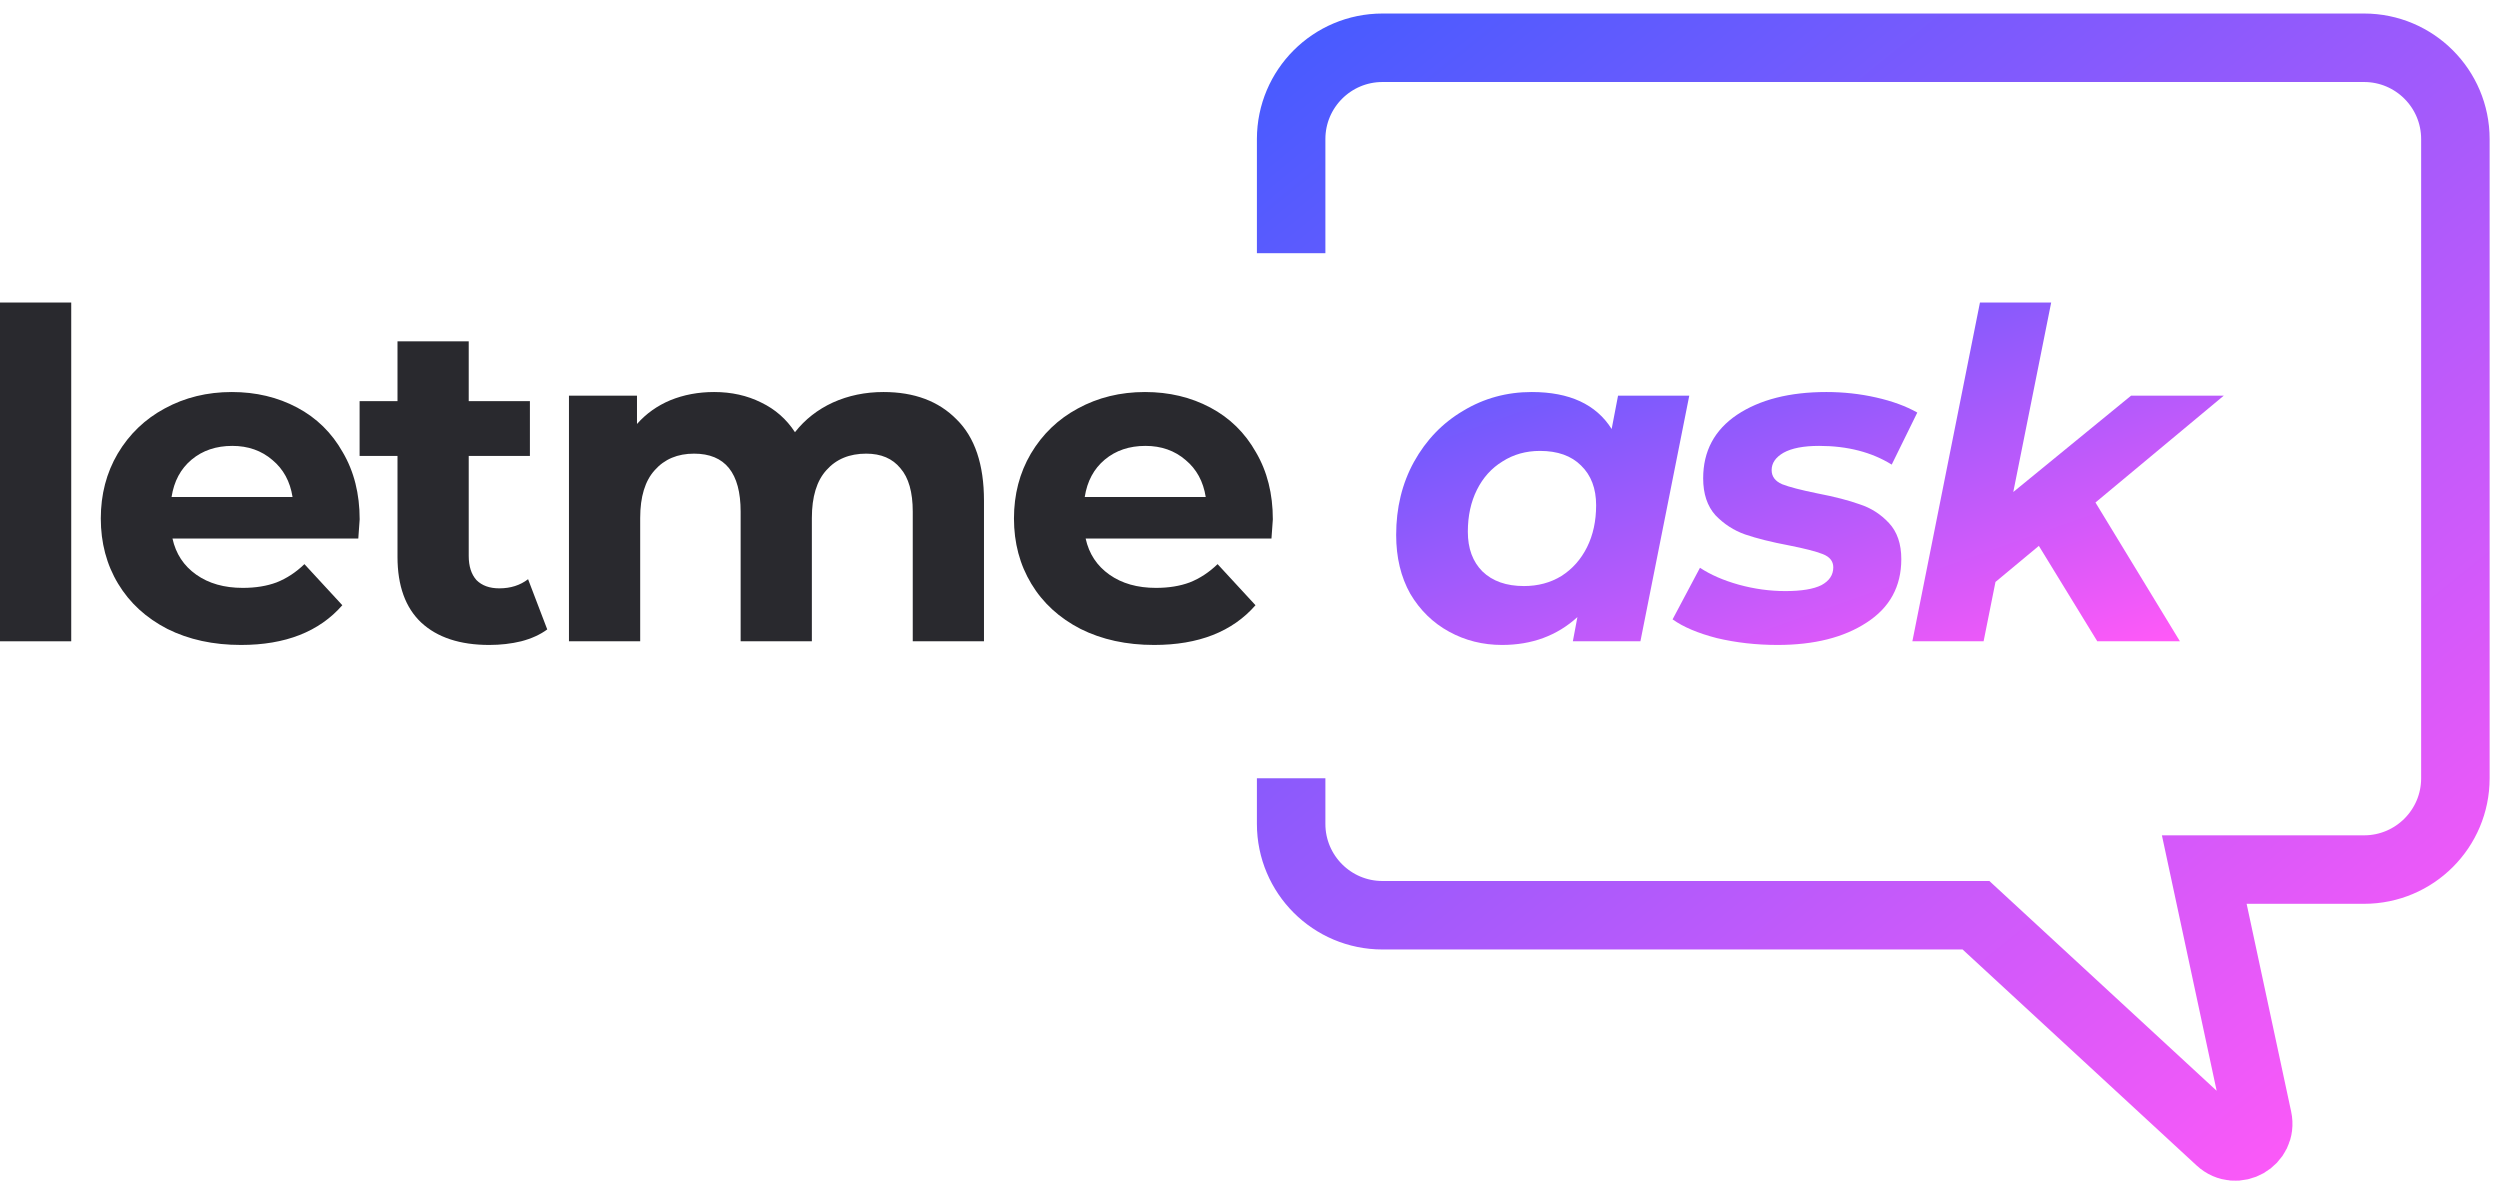
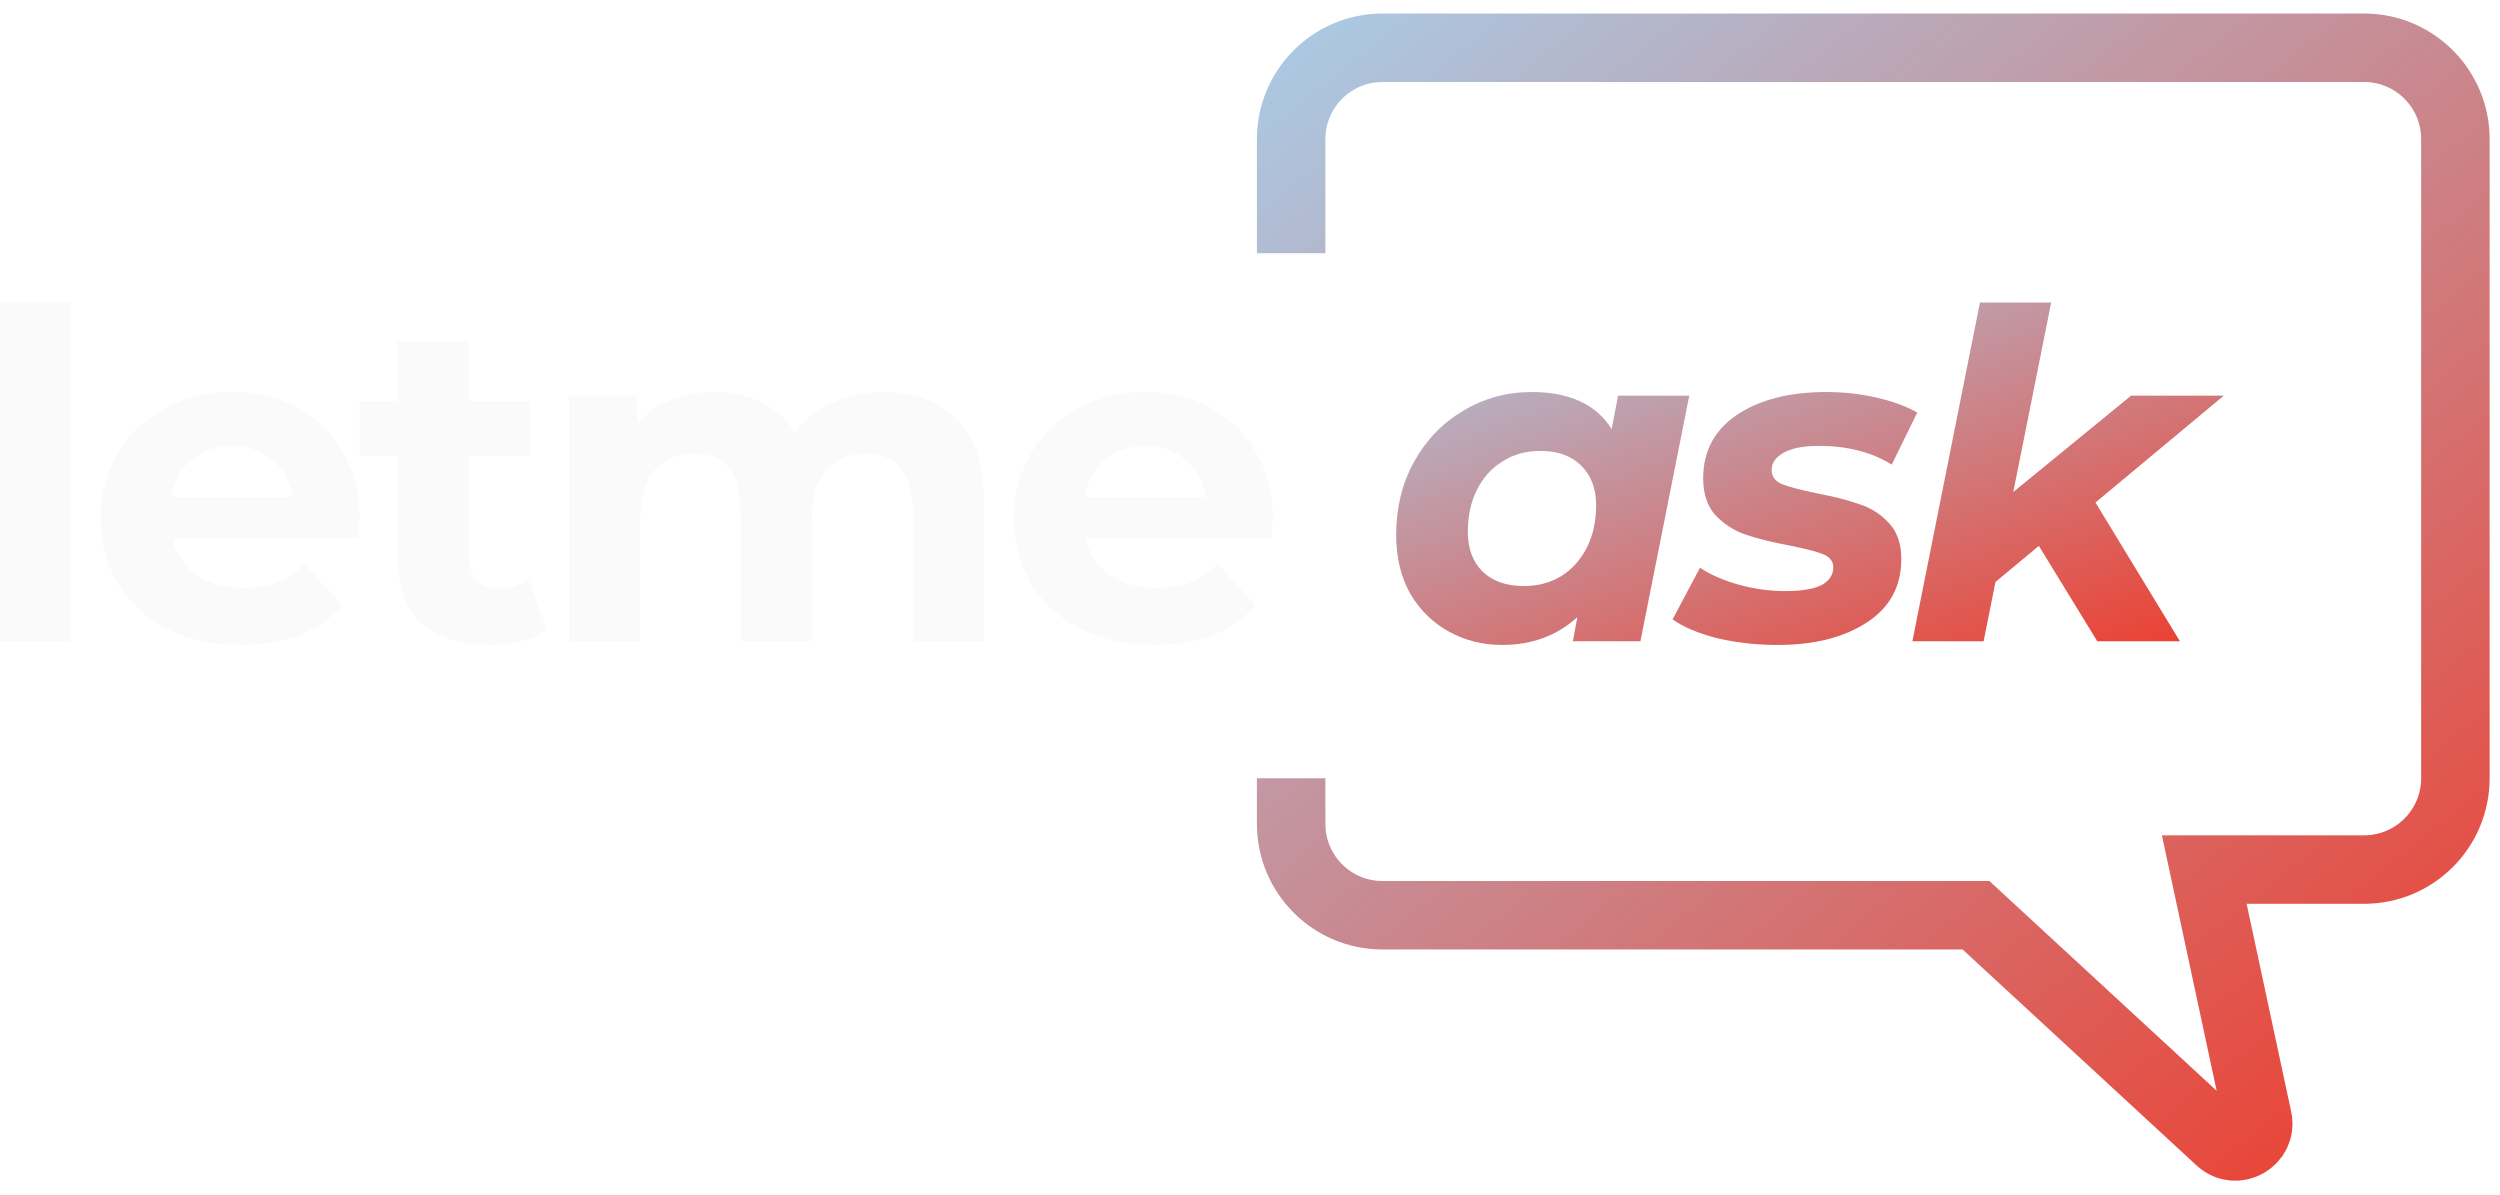
<svg xmlns="http://www.w3.org/2000/svg" width="157" height="75" viewBox="0 0 157 75" fill="none">
-   <path d="M0 18.999H4.473V40.273H0V18.999Z" fill="#29292E" />
-   <path d="M22.587 32.618C22.587 32.675 22.558 33.077 22.501 33.822H10.832C11.042 34.778 11.539 35.533 12.323 36.087C13.106 36.642 14.081 36.919 15.247 36.919C16.05 36.919 16.757 36.804 17.369 36.575C18 36.326 18.583 35.944 19.118 35.428L21.498 38.008C20.045 39.671 17.923 40.503 15.133 40.503C13.393 40.503 11.854 40.168 10.516 39.499C9.178 38.811 8.146 37.865 7.42 36.661C6.693 35.457 6.33 34.09 6.33 32.561C6.33 31.051 6.684 29.694 7.391 28.489C8.117 27.266 9.102 26.32 10.344 25.651C11.606 24.963 13.011 24.619 14.559 24.619C16.069 24.619 17.436 24.944 18.659 25.593C19.883 26.243 20.838 27.18 21.526 28.403C22.234 29.608 22.587 31.012 22.587 32.618ZM14.588 28.002C13.575 28.002 12.724 28.289 12.036 28.862C11.348 29.436 10.927 30.219 10.774 31.213H18.372C18.22 30.238 17.799 29.464 17.111 28.891C16.423 28.298 15.582 28.002 14.588 28.002Z" fill="#29292E" />
-   <path d="M34.367 39.528C33.928 39.853 33.383 40.102 32.733 40.273C32.102 40.426 31.433 40.503 30.726 40.503C28.891 40.503 27.467 40.035 26.454 39.098C25.46 38.161 24.963 36.785 24.963 34.969V28.633H22.583V25.192H24.963V21.436H29.436V25.192H33.278V28.633H29.436V34.912C29.436 35.562 29.598 36.068 29.923 36.431C30.267 36.776 30.745 36.948 31.357 36.948C32.064 36.948 32.666 36.756 33.163 36.374L34.367 39.528Z" fill="#29292E" />
-   <path d="M55.486 24.619C57.417 24.619 58.946 25.192 60.074 26.339C61.221 27.467 61.794 29.168 61.794 31.443V40.273H57.321V32.131C57.321 30.907 57.063 29.999 56.547 29.407C56.05 28.795 55.333 28.489 54.397 28.489C53.345 28.489 52.514 28.833 51.902 29.522C51.291 30.191 50.985 31.194 50.985 32.532V40.273H46.512V32.131C46.512 29.703 45.537 28.489 43.587 28.489C42.555 28.489 41.733 28.833 41.122 29.522C40.51 30.191 40.204 31.194 40.204 32.532V40.273H35.731V24.848H40.003V26.626C40.577 25.976 41.275 25.479 42.096 25.135C42.938 24.791 43.855 24.619 44.849 24.619C45.938 24.619 46.923 24.838 47.802 25.278C48.681 25.699 49.389 26.32 49.924 27.142C50.555 26.339 51.348 25.718 52.304 25.278C53.279 24.838 54.339 24.619 55.486 24.619Z" fill="#29292E" />
-   <path d="M79.934 32.618C79.934 32.675 79.906 33.077 79.848 33.822H68.179C68.389 34.778 68.886 35.533 69.67 36.087C70.454 36.642 71.428 36.919 72.594 36.919C73.397 36.919 74.104 36.804 74.716 36.575C75.347 36.326 75.93 35.944 76.465 35.428L78.845 38.008C77.392 39.671 75.27 40.503 72.48 40.503C70.74 40.503 69.201 40.168 67.864 39.499C66.525 38.811 65.493 37.865 64.767 36.661C64.041 35.457 63.677 34.09 63.677 32.561C63.677 31.051 64.031 29.694 64.738 28.489C65.465 27.266 66.449 26.32 67.692 25.651C68.953 24.963 70.358 24.619 71.906 24.619C73.416 24.619 74.783 24.944 76.006 25.593C77.23 26.243 78.185 27.18 78.874 28.403C79.581 29.608 79.934 31.012 79.934 32.618ZM71.935 28.002C70.922 28.002 70.071 28.289 69.383 28.862C68.695 29.436 68.275 30.219 68.121 31.213H75.72C75.567 30.238 75.146 29.464 74.458 28.891C73.77 28.298 72.929 28.002 71.935 28.002Z" fill="#29292E" />
+   <path d="M0 18.999H4.473V40.273H0V18.999Z" fill="#fafafa" />
+   <path d="M22.587 32.618C22.587 32.675 22.558 33.077 22.501 33.822H10.832C11.042 34.778 11.539 35.533 12.323 36.087C13.106 36.642 14.081 36.919 15.247 36.919C16.05 36.919 16.757 36.804 17.369 36.575C18 36.326 18.583 35.944 19.118 35.428L21.498 38.008C20.045 39.671 17.923 40.503 15.133 40.503C13.393 40.503 11.854 40.168 10.516 39.499C9.178 38.811 8.146 37.865 7.42 36.661C6.693 35.457 6.33 34.09 6.33 32.561C6.33 31.051 6.684 29.694 7.391 28.489C8.117 27.266 9.102 26.32 10.344 25.651C11.606 24.963 13.011 24.619 14.559 24.619C16.069 24.619 17.436 24.944 18.659 25.593C19.883 26.243 20.838 27.18 21.526 28.403C22.234 29.608 22.587 31.012 22.587 32.618ZM14.588 28.002C13.575 28.002 12.724 28.289 12.036 28.862C11.348 29.436 10.927 30.219 10.774 31.213H18.372C18.22 30.238 17.799 29.464 17.111 28.891C16.423 28.298 15.582 28.002 14.588 28.002Z" fill="#fafafa" />
+   <path d="M34.367 39.528C33.928 39.853 33.383 40.102 32.733 40.273C32.102 40.426 31.433 40.503 30.726 40.503C28.891 40.503 27.467 40.035 26.454 39.098C25.46 38.161 24.963 36.785 24.963 34.969V28.633H22.583V25.192H24.963V21.436H29.436V25.192H33.278V28.633H29.436V34.912C29.436 35.562 29.598 36.068 29.923 36.431C30.267 36.776 30.745 36.948 31.357 36.948C32.064 36.948 32.666 36.756 33.163 36.374L34.367 39.528Z" fill="#fafafa" />
+   <path d="M55.486 24.619C57.417 24.619 58.946 25.192 60.074 26.339C61.221 27.467 61.794 29.168 61.794 31.443V40.273H57.321V32.131C57.321 30.907 57.063 29.999 56.547 29.407C56.05 28.795 55.333 28.489 54.397 28.489C53.345 28.489 52.514 28.833 51.902 29.522C51.291 30.191 50.985 31.194 50.985 32.532V40.273H46.512V32.131C46.512 29.703 45.537 28.489 43.587 28.489C42.555 28.489 41.733 28.833 41.122 29.522C40.51 30.191 40.204 31.194 40.204 32.532V40.273H35.731V24.848H40.003V26.626C40.577 25.976 41.275 25.479 42.096 25.135C42.938 24.791 43.855 24.619 44.849 24.619C45.938 24.619 46.923 24.838 47.802 25.278C48.681 25.699 49.389 26.32 49.924 27.142C50.555 26.339 51.348 25.718 52.304 25.278C53.279 24.838 54.339 24.619 55.486 24.619Z" fill="#fafafa" />
+   <path d="M79.934 32.618C79.934 32.675 79.906 33.077 79.848 33.822H68.179C68.389 34.778 68.886 35.533 69.67 36.087C70.454 36.642 71.428 36.919 72.594 36.919C73.397 36.919 74.104 36.804 74.716 36.575C75.347 36.326 75.93 35.944 76.465 35.428L78.845 38.008C77.392 39.671 75.27 40.503 72.48 40.503C70.74 40.503 69.201 40.168 67.864 39.499C66.525 38.811 65.493 37.865 64.767 36.661C64.041 35.457 63.677 34.09 63.677 32.561C63.677 31.051 64.031 29.694 64.738 28.489C65.465 27.266 66.449 26.32 67.692 25.651C68.953 24.963 70.358 24.619 71.906 24.619C73.416 24.619 74.783 24.944 76.006 25.593C77.23 26.243 78.185 27.18 78.874 28.403C79.581 29.608 79.934 31.012 79.934 32.618ZM71.935 28.002C70.922 28.002 70.071 28.289 69.383 28.862C68.695 29.436 68.275 30.219 68.121 31.213H75.72C75.567 30.238 75.146 29.464 74.458 28.891C73.77 28.298 72.929 28.002 71.935 28.002Z" fill="#fafafa" />
  <path d="M106.086 24.848L103.018 40.273H98.775L99.061 38.754C97.781 39.92 96.204 40.503 94.331 40.503C93.126 40.503 92.018 40.226 91.005 39.671C89.992 39.117 89.179 38.324 88.567 37.292C87.975 36.24 87.679 35.007 87.679 33.593C87.679 31.892 88.051 30.363 88.797 29.006C89.561 27.629 90.594 26.559 91.894 25.794C93.193 25.011 94.627 24.619 96.194 24.619C98.564 24.619 100.237 25.393 101.212 26.941L101.613 24.848H106.086ZM95.707 36.804C96.586 36.804 97.37 36.594 98.058 36.173C98.746 35.734 99.281 35.132 99.664 34.367C100.046 33.602 100.237 32.723 100.237 31.729C100.237 30.678 99.922 29.846 99.291 29.235C98.679 28.623 97.819 28.317 96.71 28.317C95.831 28.317 95.047 28.537 94.359 28.977C93.671 29.397 93.136 29.99 92.754 30.754C92.371 31.519 92.18 32.398 92.18 33.392C92.18 34.444 92.486 35.275 93.098 35.887C93.728 36.498 94.598 36.804 95.707 36.804Z" fill="url(#paint0_linear)" />
  <path d="M111.632 40.503C110.294 40.503 109.023 40.359 107.819 40.073C106.634 39.767 105.707 39.375 105.038 38.897L106.758 35.657C107.427 36.097 108.239 36.451 109.195 36.718C110.17 36.986 111.145 37.12 112.119 37.12C113.133 37.12 113.888 36.995 114.385 36.747C114.882 36.479 115.13 36.106 115.13 35.629C115.13 35.246 114.91 34.969 114.471 34.797C114.031 34.625 113.324 34.444 112.349 34.252C111.24 34.042 110.323 33.813 109.596 33.564C108.889 33.316 108.268 32.914 107.733 32.36C107.217 31.787 106.959 31.012 106.959 30.038C106.959 28.336 107.666 27.008 109.08 26.052C110.514 25.096 112.387 24.619 114.7 24.619C115.77 24.619 116.812 24.733 117.825 24.963C118.838 25.192 119.698 25.508 120.406 25.909L118.8 29.177C117.538 28.394 116.019 28.002 114.241 28.002C113.266 28.002 112.521 28.145 112.005 28.432C111.508 28.719 111.259 29.082 111.259 29.522C111.259 29.923 111.479 30.219 111.919 30.41C112.358 30.582 113.094 30.774 114.127 30.984C115.216 31.194 116.105 31.424 116.793 31.672C117.5 31.901 118.112 32.293 118.628 32.847C119.144 33.402 119.402 34.157 119.402 35.113C119.402 36.833 118.676 38.161 117.223 39.098C115.79 40.035 113.926 40.503 111.632 40.503Z" fill="url(#paint1_linear)" />
  <path d="M131.595 31.557L136.899 40.273H131.71L128.04 34.281L125.316 36.546L124.57 40.273H120.097L124.341 18.999H128.814L126.434 30.898L133.831 24.848H139.652L131.595 31.557Z" fill="url(#paint2_linear)" />
  <path d="M81.084 15.902V8.734C81.084 5.567 83.652 3 86.819 3H148.463C151.63 3 154.198 5.567 154.198 8.734V48.875C154.198 52.042 151.63 54.609 148.463 54.609H138.428L141.782 70.26C142.075 71.628 140.436 72.563 139.408 71.614L124.092 57.477H86.819C83.652 57.477 81.084 54.909 81.084 51.742V48.875" stroke="url(#paint3_linear)" stroke-width="4.301" />
  <defs>
    <linearGradient id="paint0_linear" x1="87.679" y1="18.999" x2="99.758" y2="53.111" gradientUnits="userSpaceOnUse">
-       <stop stop-color="#485BFF" />
-       <stop offset="1" stop-color="#FF59F8" />
+       <stop stop-color="#ABC8E2" />
+       <stop offset="1" stop-color="#ea4335" />
    </linearGradient>
    <linearGradient id="paint1_linear" x1="87.679" y1="18.999" x2="99.758" y2="53.111" gradientUnits="userSpaceOnUse">
-       <stop stop-color="#485BFF" />
-       <stop offset="1" stop-color="#FF59F8" />
+       <stop stop-color="#ABC8E2" />
+       <stop offset="1" stop-color="#ea4335" />
    </linearGradient>
    <linearGradient id="paint2_linear" x1="87.679" y1="18.999" x2="99.758" y2="53.111" gradientUnits="userSpaceOnUse">
-       <stop stop-color="#485BFF" />
-       <stop offset="1" stop-color="#FF59F8" />
+       <stop stop-color="#ABC8E2" />
+       <stop offset="1" stop-color="#ea4335" />
    </linearGradient>
    <linearGradient id="paint3_linear" x1="81.084" y1="3" x2="141.295" y2="77.547" gradientUnits="userSpaceOnUse">
-       <stop stop-color="#485BFF" />
-       <stop offset="1" stop-color="#FF59F8" />
+       <stop stop-color="#ABC8E2" />
+       <stop offset="1" stop-color="#ea4335" />
    </linearGradient>
  </defs>
</svg>
